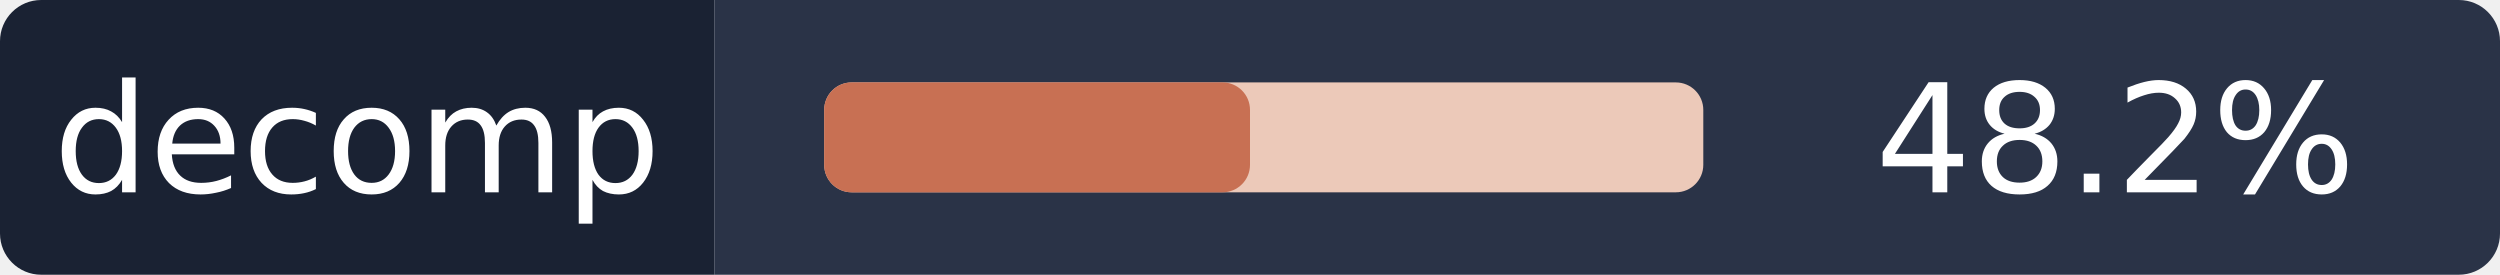
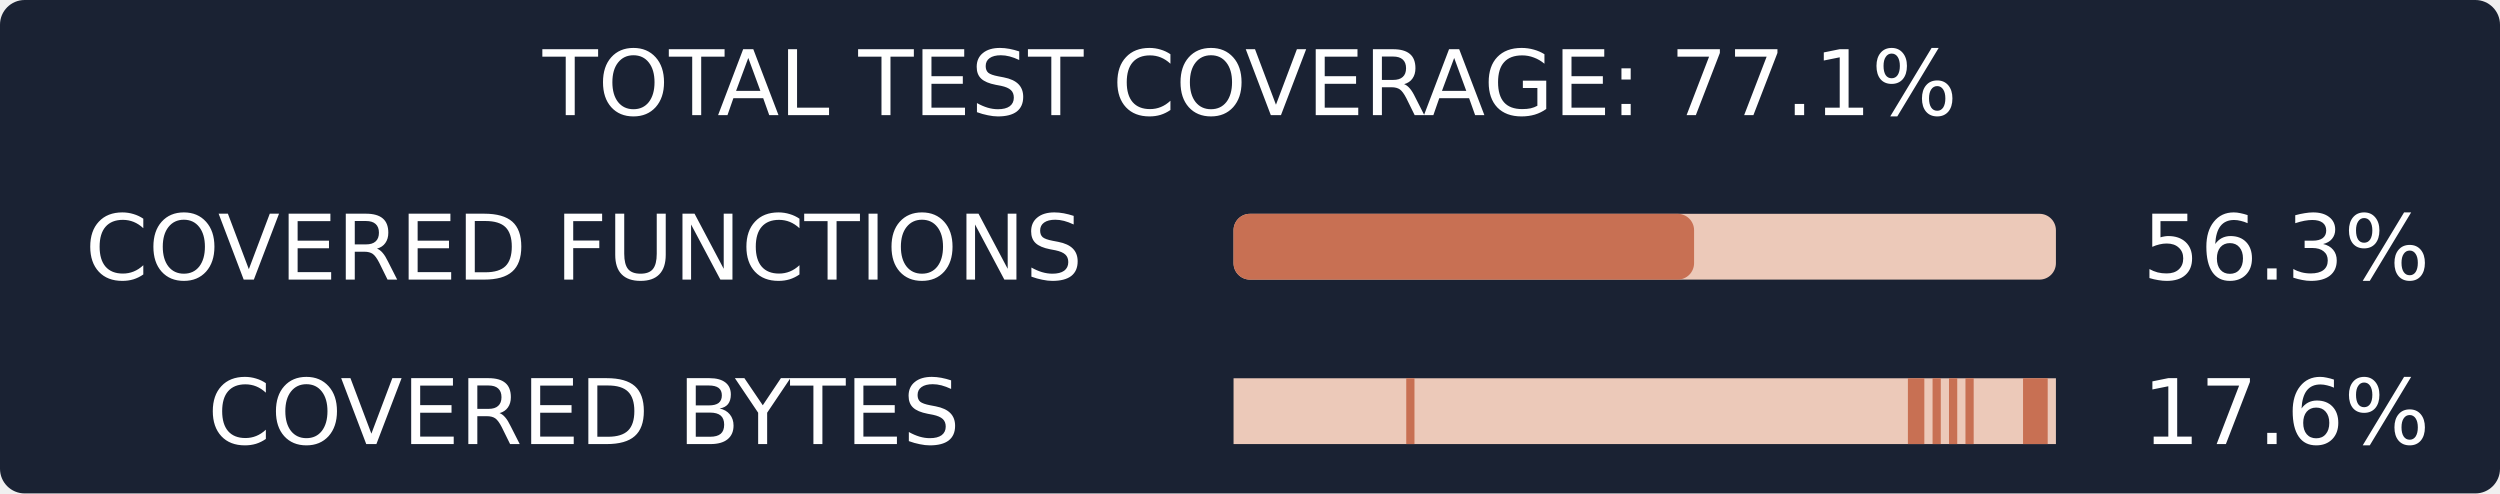
- <svg xmlns="http://www.w3.org/2000/svg" width="182" height="20" role="img" aria-label="decomp: 48.2% done">
+ <svg xmlns="http://www.w3.org/2000/svg" width="304" height="60" role="img" aria-label="decomp: 56.3% of functions, 17.6% of code bytes done; the total test coverage over all of them is 77.1%">
  <clipPath id="r">
-     <rect width="182" height="20" rx="3" />
+     <rect width="304" height="60" rx="3" />
  </clipPath>
  <g clip-path="url(#r)">
-     <rect width="52" height="20" fill="#1a2233" />
-     <rect x="52" width="130" height="20" fill="#2a3347" />
-     <rect x="60" y="6" width="64" height="8" rx="2" fill="#ecc9b9" />
-     <rect x="60" y="6" width="31" height="8" rx="2" fill="#c87053" />
+     <rect width="304" height="60" fill="#1a2233" />
+     <rect x="150" y="26" width="100" height="8" rx="2" fill="#ecc9b9" />
+     <rect x="150" y="26" width="56" height="8" rx="2" fill="#c87053" />
+     <rect x="150" y="46" width="100" height="8" fill="#ecc9b9" />
+     <rect x="171" y="46" width="1" height="8" fill="#c87053" />
+     <rect x="232" y="46" width="2" height="8" fill="#c87053" />
+     <rect x="235" y="46" width="1" height="8" fill="#c87053" />
+     <rect x="237" y="46" width="1" height="8" fill="#c87053" />
+     <rect x="239" y="46" width="1" height="8" fill="#c87053" />
+     <rect x="246" y="46" width="3" height="8" fill="#c87053" />
  </g>
  <g fill="#fff" font-family="Verdana,DejaVu Sans,sans-serif" font-size="11" text-anchor="middle">
-     <text x="26" y="14">decomp</text>
-     <text x="154" y="14">48.2%</text>
+     <text x="71" y="34">COVERED FUNCTIONS</text>
+     <text x="71" y="54">COVERED BYTES</text>
+     <text x="278" y="34">56.3%</text>
+     <text x="278" y="54">17.6%</text>
+     <text x="152" y="14">TOTAL TEST COVERAGE: 77.1%</text>
  </g>
</svg>
